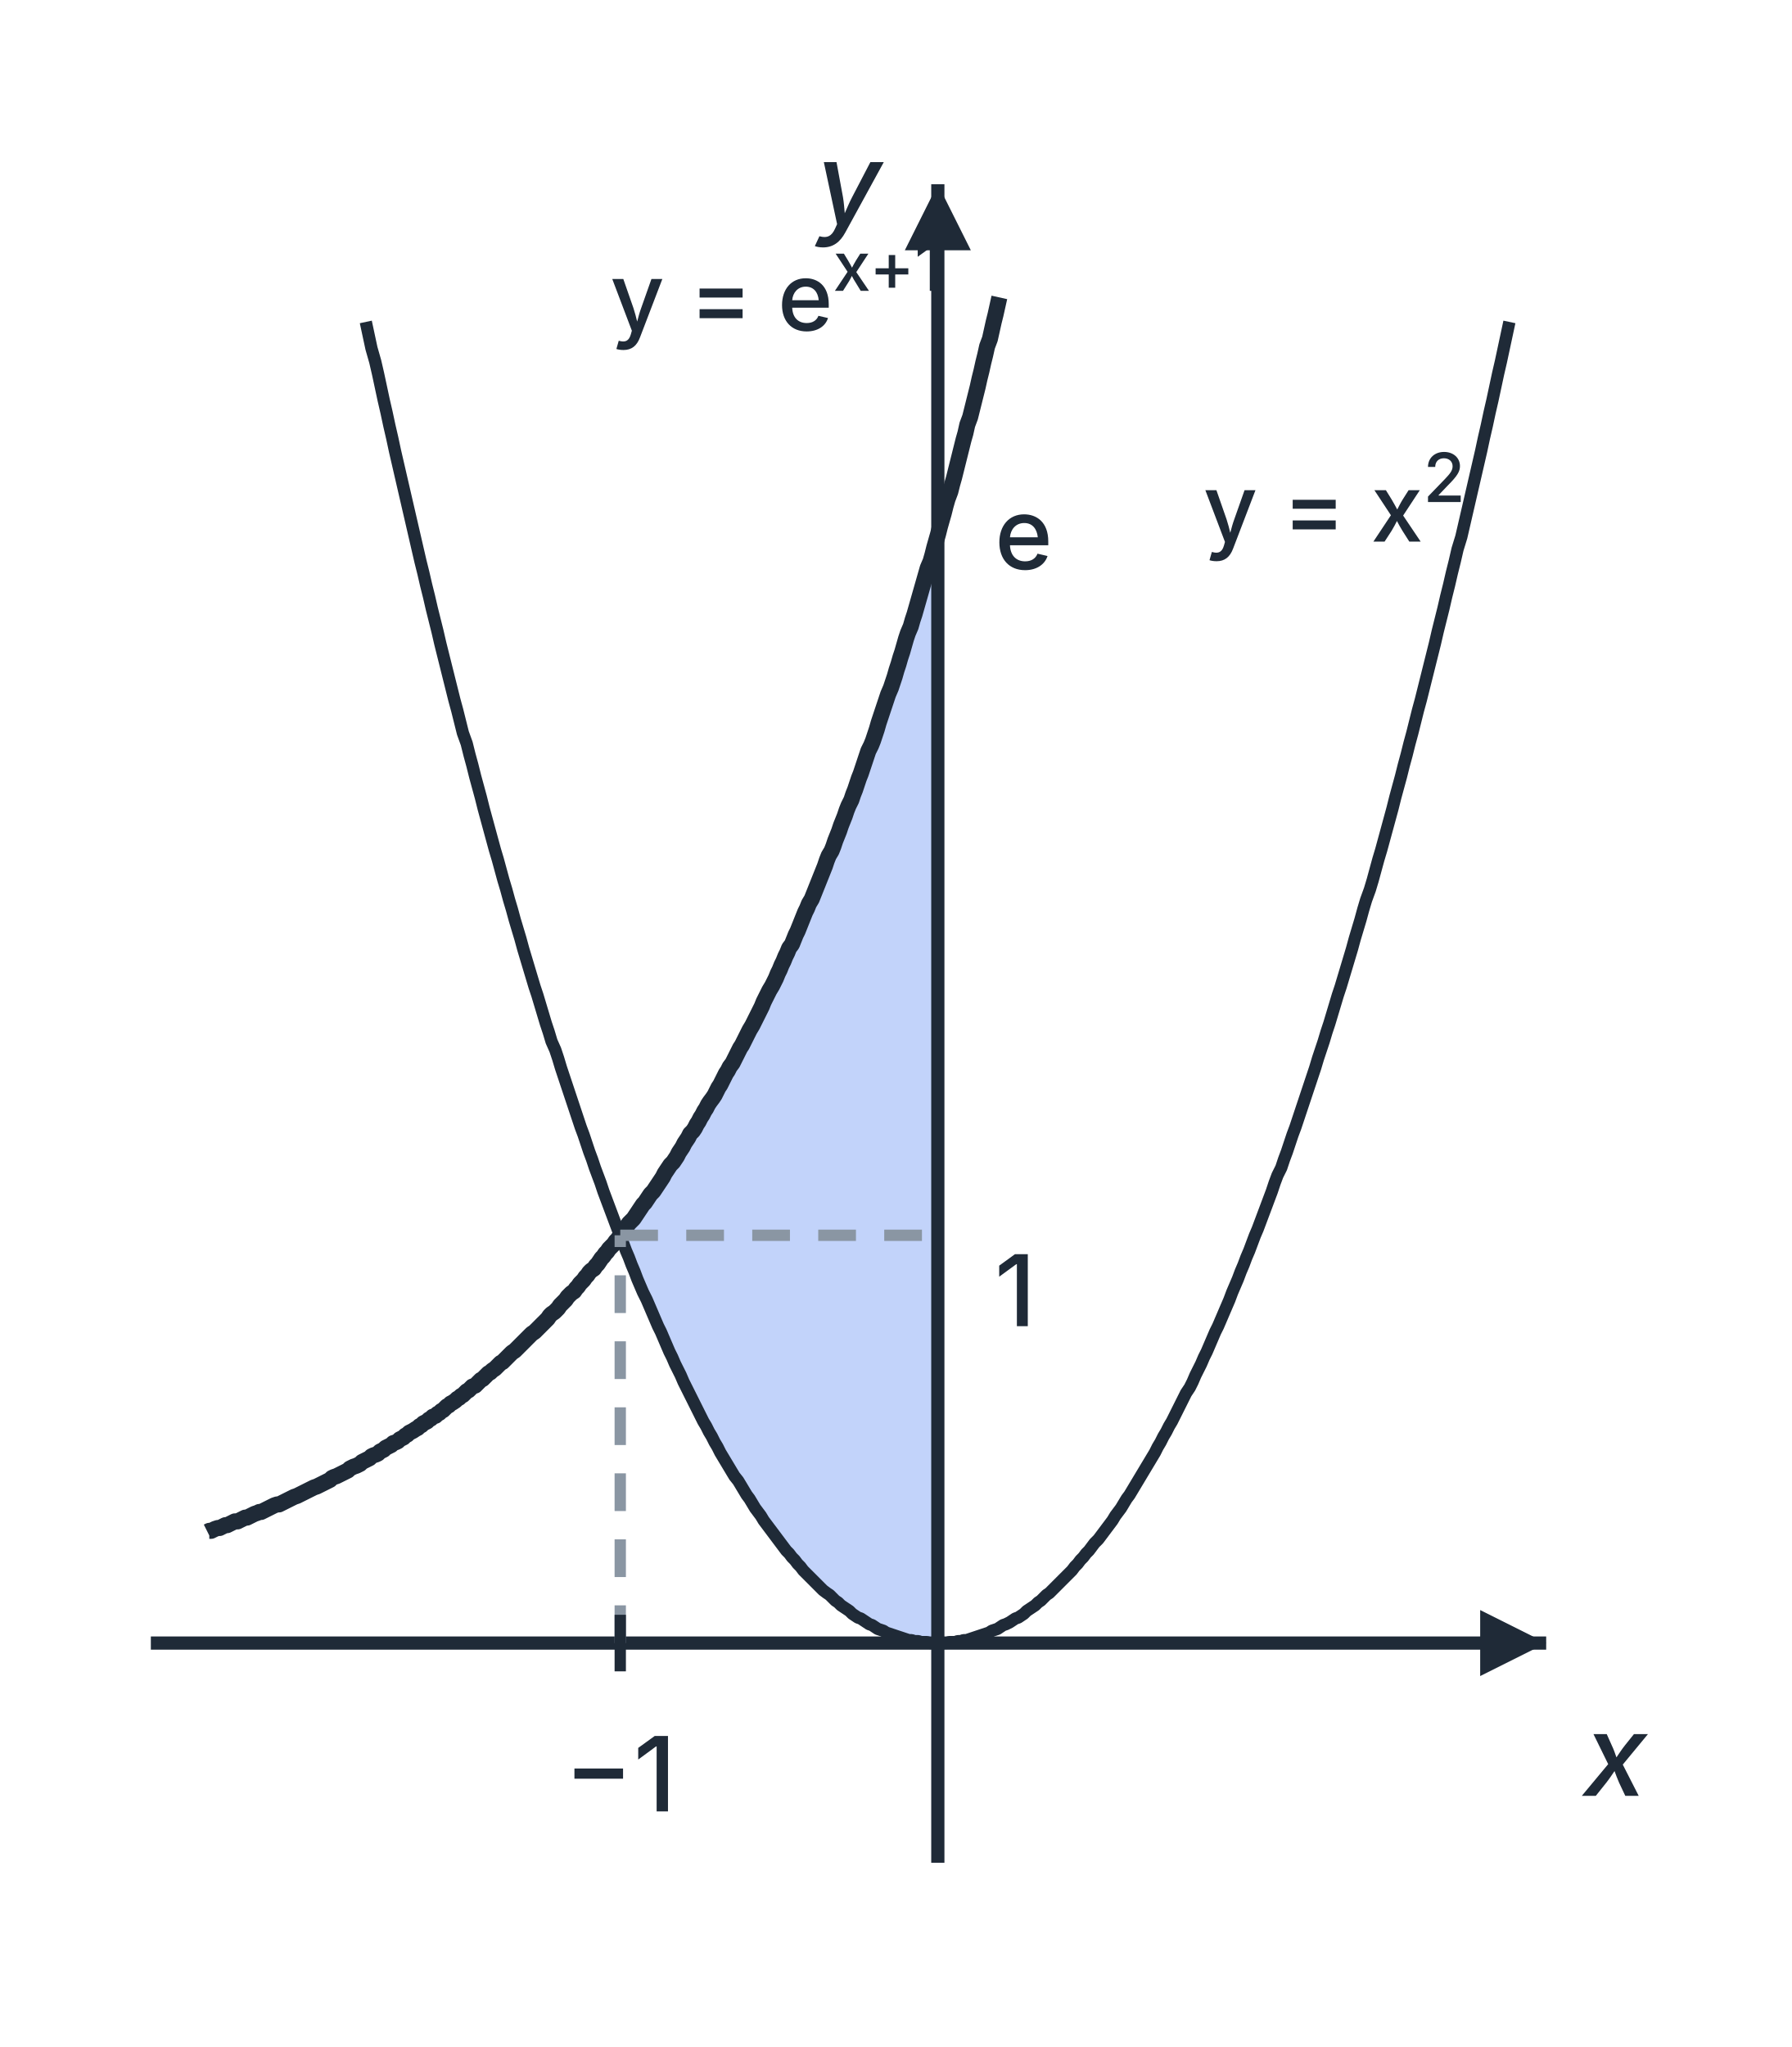
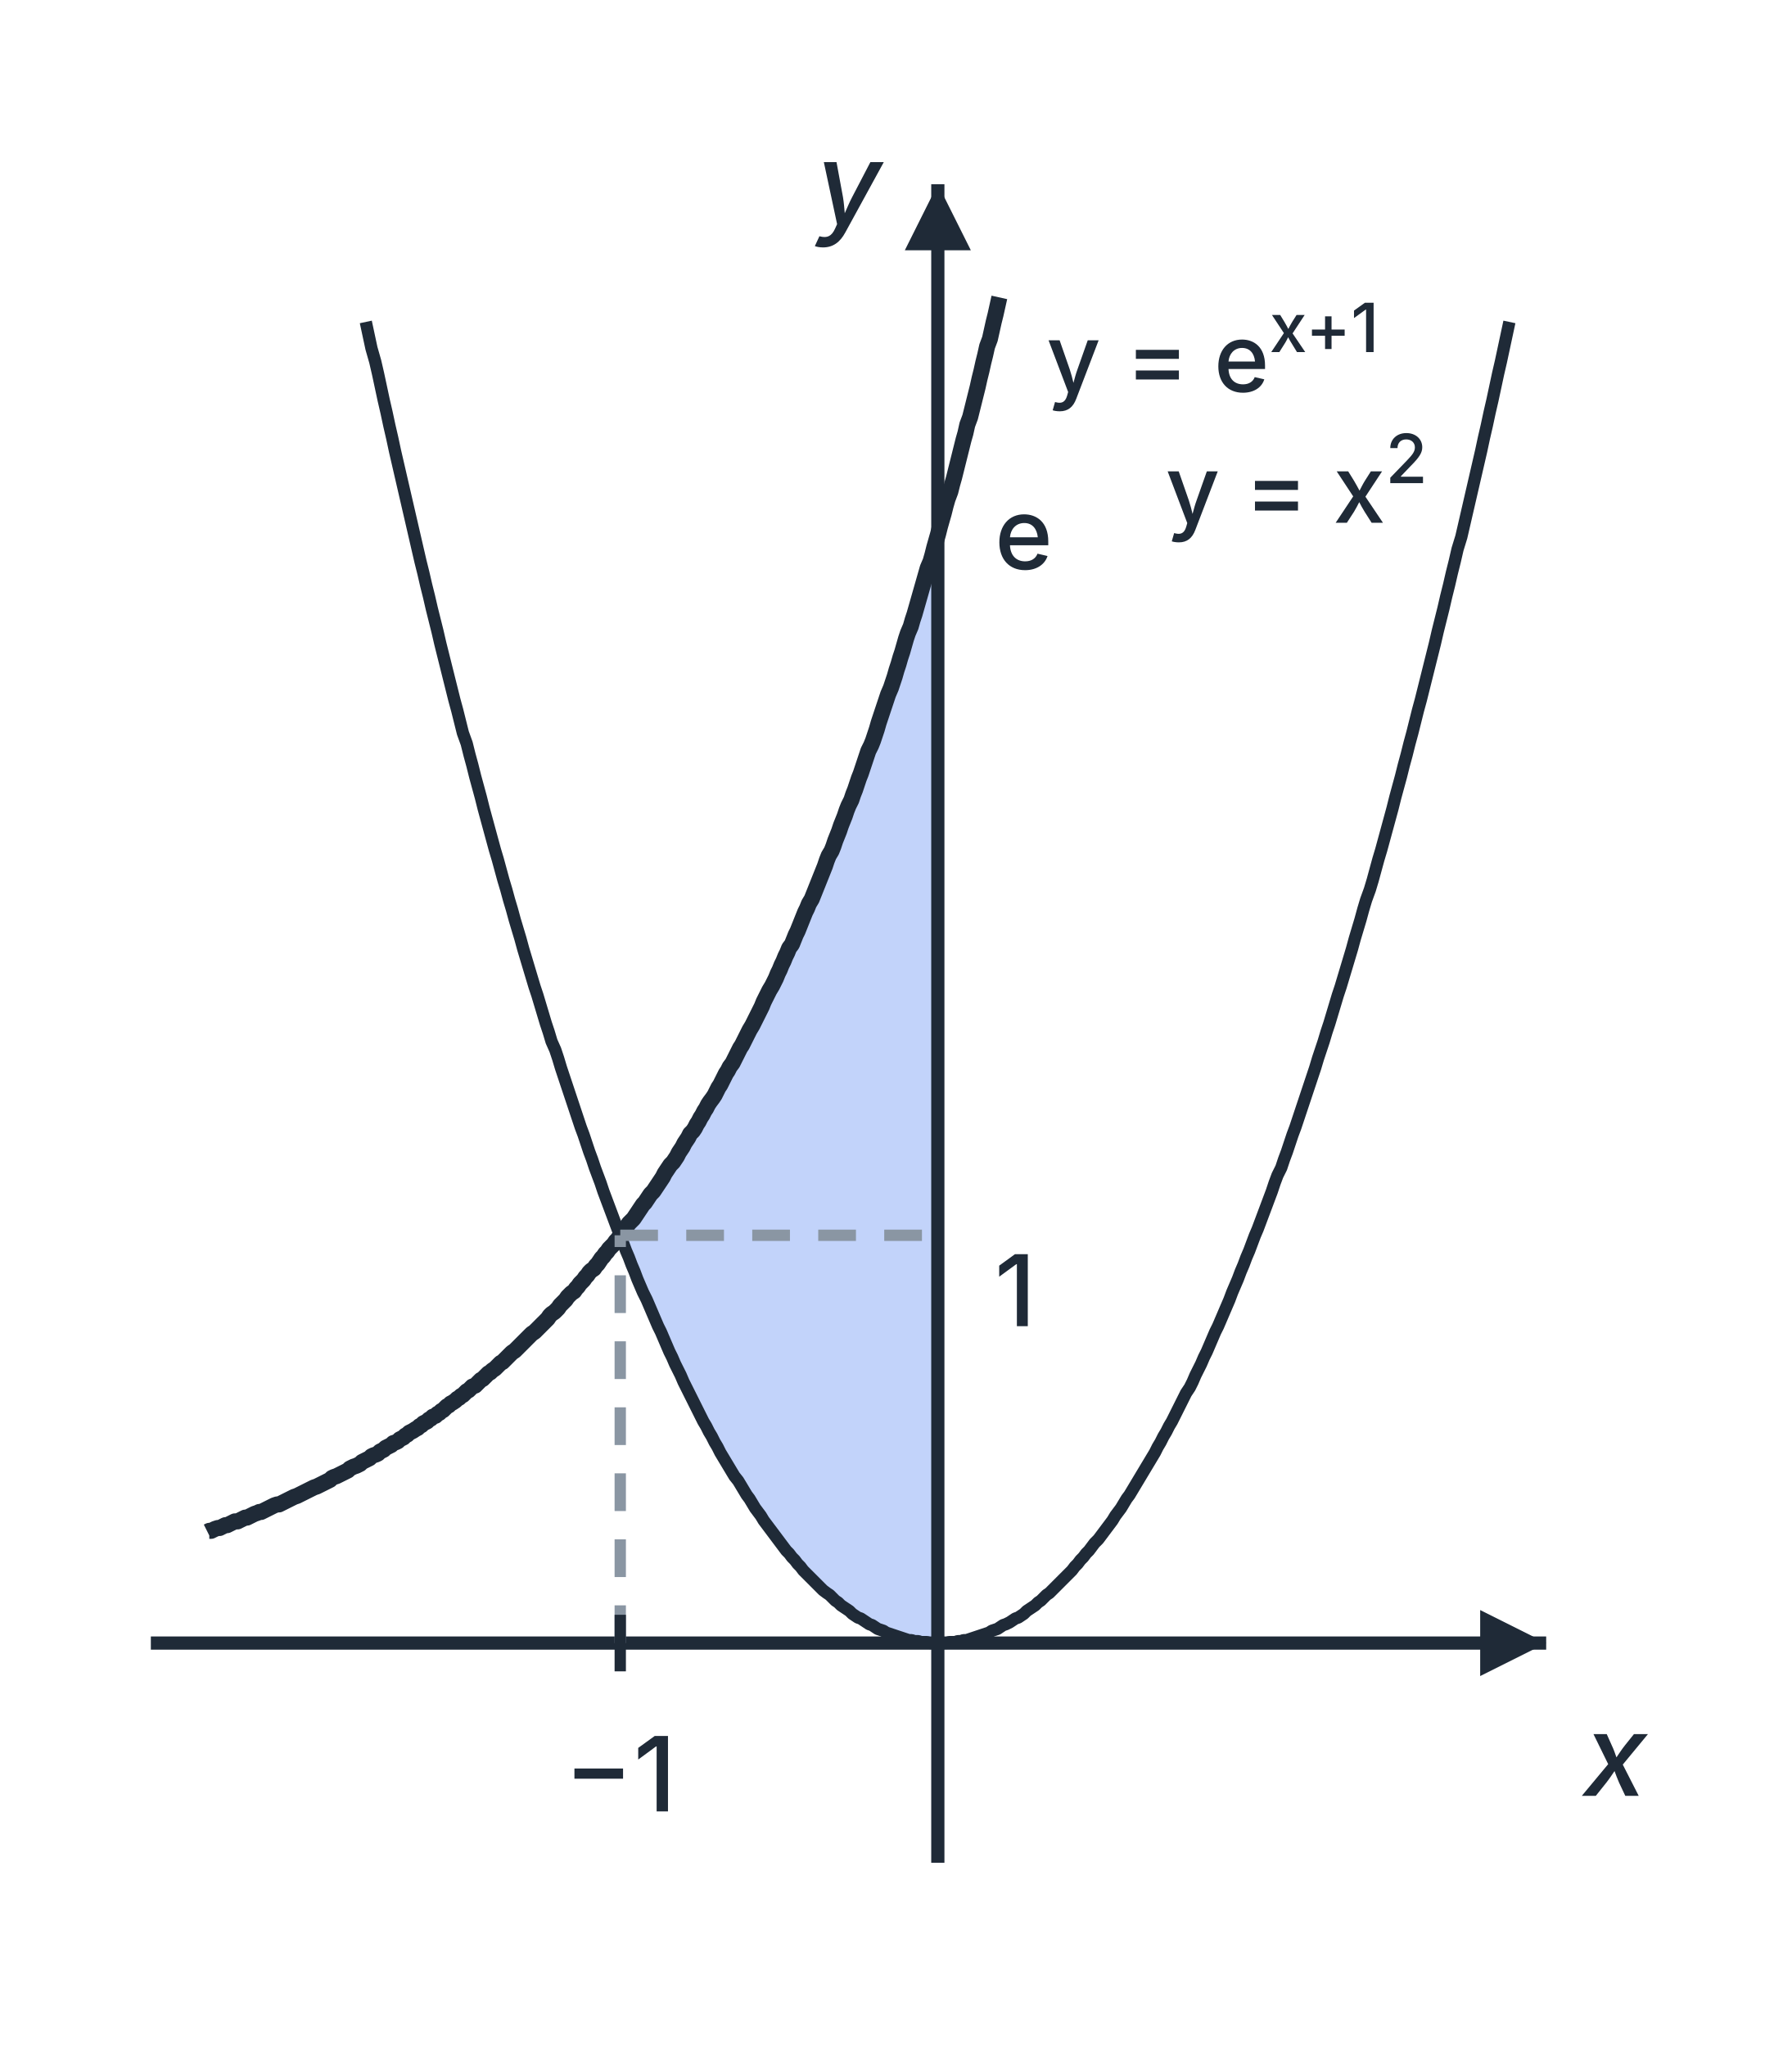
<svg xmlns="http://www.w3.org/2000/svg" style="width:44mm;max-width:100%" viewBox="0 0 190 190" width="190" height="190" font-family="Inter, Arial, sans-serif">
  <polygon points="65.8,117.5 66.0,117.2 66.1,117.0 66.3,116.8 66.5,116.6 66.6,116.4 66.8,116.1 67.0,115.9 67.1,115.7 67.3,115.5 67.5,115.2 67.6,115.0 67.8,114.8 68.0,114.6 68.1,114.3 68.3,114.1 68.5,113.9 68.7,113.6 68.8,113.4 69.0,113.1 69.2,112.9 69.3,112.7 69.5,112.4 69.7,112.2 69.8,111.9 70.0,111.7 70.2,111.5 70.3,111.2 70.5,111.0 70.7,110.7 70.8,110.5 71.0,110.2 71.2,110.0 71.3,109.7 71.5,109.4 71.7,109.2 71.9,108.9 72.0,108.7 72.2,108.4 72.4,108.1 72.5,107.9 72.7,107.6 72.9,107.4 73.0,107.1 73.2,106.8 73.4,106.5 73.5,106.3 73.7,106.0 73.9,105.7 74.0,105.5 74.2,105.2 74.4,104.9 74.5,104.6 74.7,104.3 74.9,104.1 75.1,103.8 75.2,103.5 75.4,103.2 75.6,102.9 75.7,102.6 75.9,102.3 76.1,102.0 76.2,101.7 76.4,101.4 76.6,101.2 76.7,100.9 76.9,100.6 77.1,100.3 77.2,99.9 77.4,99.6 77.6,99.3 77.7,99.0 77.9,98.7 78.1,98.4 78.3,98.1 78.4,97.8 78.6,97.5 78.8,97.2 78.9,96.8 79.1,96.5 79.3,96.2 79.4,95.9 79.6,95.5 79.8,95.2 79.9,94.9 80.1,94.6 80.3,94.2 80.4,93.9 80.6,93.6 80.8,93.2 80.9,92.9 81.1,92.5 81.3,92.2 81.5,91.9 81.6,91.5 81.8,91.2 82.0,90.8 82.1,90.5 82.3,90.1 82.5,89.8 82.6,89.4 82.8,89.0 83.0,88.7 83.1,88.3 83.3,88.0 83.5,87.6 83.6,87.2 83.8,86.9 84.0,86.5 84.1,86.1 84.3,85.8 84.5,85.4 84.7,85.0 84.8,84.6 85.0,84.2 85.2,83.9 85.3,83.5 85.5,83.1 85.7,82.7 85.8,82.3 86.0,81.9 86.2,81.5 86.3,81.1 86.5,80.7 86.7,80.3 86.8,79.9 87.0,79.5 87.2,79.1 87.3,78.7 87.5,78.3 87.7,77.9 87.9,77.5 88.0,77.0 88.2,76.6 88.4,76.2 88.5,75.8 88.7,75.3 88.9,74.9 89.0,74.5 89.2,74.1 89.4,73.6 89.5,73.2 89.7,72.7 89.9,72.3 90.0,71.9 90.2,71.4 90.4,71.0 90.5,70.5 90.7,70.1 90.9,69.6 91.1,69.2 91.2,68.7 91.4,68.2 91.6,67.8 91.7,67.3 91.9,66.8 92.1,66.4 92.2,65.9 92.4,65.4 92.6,64.9 92.7,64.5 92.9,64.0 93.1,63.5 93.2,63.0 93.4,62.5 93.6,62.0 93.7,61.5 93.9,61.0 94.1,60.5 94.3,60.0 94.4,59.5 94.6,59.0 94.8,58.5 94.9,58.0 95.1,57.5 95.3,57.0 95.4,56.4 95.6,55.9 95.8,55.4 95.9,54.9 96.1,54.3 96.3,53.8 96.4,53.3 96.6,52.7 96.8,52.2 96.9,51.6 97.1,51.1 97.3,50.6 97.5,50.0 97.6,49.4 97.8,48.9 98.0,48.3 98.1,47.8 98.3,47.2 98.5,46.6 98.6,46.1 98.8,45.5 99.0,44.9 99.1,44.3 99.3,43.7 99.5,43.2 99.5,160.7 99.3,160.7 99.1,160.7 99.0,160.7 98.8,160.7 98.6,160.7 98.5,160.7 98.3,160.6 98.1,160.6 98.0,160.6 97.8,160.6 97.6,160.6 97.5,160.5 97.3,160.5 97.1,160.5 96.9,160.5 96.8,160.4 96.6,160.4 96.4,160.4 96.3,160.3 96.1,160.3 95.9,160.2 95.8,160.2 95.6,160.1 95.4,160.1 95.3,160.0 95.1,160.0 94.9,159.9 94.8,159.9 94.6,159.8 94.4,159.7 94.3,159.7 94.1,159.6 93.9,159.5 93.7,159.5 93.6,159.4 93.4,159.3 93.2,159.2 93.1,159.1 92.9,159.1 92.7,159.0 92.6,158.9 92.4,158.8 92.2,158.7 92.1,158.6 91.9,158.5 91.7,158.4 91.6,158.3 91.4,158.2 91.2,158.1 91.1,158.0 90.9,157.9 90.7,157.8 90.5,157.7 90.4,157.6 90.2,157.4 90.0,157.3 89.9,157.2 89.7,157.1 89.5,156.9 89.4,156.8 89.2,156.7 89.0,156.5 88.9,156.4 88.7,156.3 88.5,156.1 88.4,156.0 88.2,155.8 88.0,155.7 87.9,155.6 87.7,155.4 87.5,155.3 87.3,155.1 87.2,154.9 87.0,154.8 86.8,154.6 86.7,154.5 86.5,154.3 86.3,154.1 86.2,154.0 86.0,153.8 85.8,153.6 85.7,153.4 85.5,153.3 85.3,153.1 85.2,152.9 85.0,152.7 84.8,152.5 84.7,152.3 84.5,152.1 84.3,151.9 84.1,151.8 84.0,151.6 83.8,151.4 83.6,151.2 83.5,150.9 83.3,150.7 83.1,150.5 83.0,150.3 82.8,150.1 82.6,149.9 82.5,149.7 82.3,149.5 82.1,149.2 82.0,149.0 81.8,148.8 81.6,148.6 81.5,148.3 81.3,148.1 81.1,147.9 80.9,147.6 80.8,147.4 80.6,147.1 80.4,146.9 80.3,146.7 80.1,146.4 79.9,146.2 79.8,145.9 79.6,145.6 79.4,145.4 79.3,145.1 79.1,144.9 78.9,144.6 78.8,144.3 78.6,144.1 78.4,143.8 78.3,143.5 78.1,143.3 77.9,143.0 77.7,142.7 77.6,142.4 77.4,142.2 77.2,141.9 77.1,141.6 76.9,141.3 76.7,141.0 76.6,140.7 76.4,140.4 76.2,140.1 76.1,139.8 75.9,139.5 75.7,139.2 75.6,138.9 75.4,138.6 75.2,138.3 75.1,138.0 74.9,137.7 74.7,137.3 74.5,137.0 74.4,136.7 74.2,136.4 74.0,136.1 73.9,135.7 73.7,135.4 73.5,135.1 73.4,134.7 73.2,134.4 73.0,134.1 72.9,133.7 72.7,133.4 72.5,133.0 72.4,132.7 72.2,132.3 72.0,132.0 71.9,131.6 71.7,131.3 71.5,130.9 71.3,130.6 71.2,130.2 71.0,129.8 70.8,129.5 70.7,129.1 70.5,128.7 70.3,128.3 70.2,128.0 70.0,127.6 69.8,127.2 69.7,126.8 69.5,126.4 69.3,126.1 69.2,125.7 69.0,125.3 68.8,124.9 68.7,124.5 68.5,124.1 68.3,123.7 68.1,123.3 68.0,122.9 67.8,122.5 67.6,122.1 67.5,121.7 67.3,121.3 67.1,120.8 67.0,120.4 66.8,120.0 66.6,119.6 66.5,119.2 66.3,118.7 66.1,118.3 66.0,117.9 65.8,117.5" fill="#2563eb" fill-opacity="0.28" stroke="none" />
  <line x1="16.0" y1="160.703" x2="164.0" y2="160.703" stroke="#1f2a37" stroke-width="1.4" />
  <path d="M164.0,160.703 l-7,-3.5 v7 z" fill="#1f2a37" />
  <line x1="99.474" y1="184.0" x2="99.474" y2="6.0" stroke="#1f2a37" stroke-width="1.4" />
  <path d="M99.474,6.0 l-3.5,7 h7 z" fill="#1f2a37" />
  <text x="168.0" y="176.903" text-anchor="start" font-size="12" fill="#1f2a37" font-weight="500" font-style="italic">x</text>
  <text x="93.474" y="10.2" text-anchor="end" font-size="12" fill="#1f2a37" font-weight="500" font-style="italic">y</text>
  <polyline points="22.0,148.9 22.2,148.8 22.4,148.8 22.6,148.7 22.8,148.6 23.1,148.5 23.3,148.5 23.5,148.4 23.7,148.3 23.9,148.2 24.1,148.2 24.3,148.1 24.5,148.0 24.7,147.9 24.9,147.8 25.2,147.8 25.4,147.7 25.6,147.6 25.8,147.5 26.0,147.4 26.2,147.4 26.4,147.3 26.6,147.2 26.8,147.1 27.0,147.0 27.3,146.9 27.5,146.8 27.7,146.8 27.9,146.7 28.1,146.6 28.3,146.5 28.5,146.4 28.7,146.3 28.9,146.2 29.1,146.1 29.4,146.0 29.6,146.0 29.8,145.9 30.0,145.8 30.2,145.7 30.4,145.6 30.6,145.5 30.8,145.4 31.0,145.3 31.2,145.2 31.5,145.1 31.7,145.0 31.9,144.9 32.1,144.8 32.3,144.7 32.5,144.6 32.7,144.5 32.9,144.4 33.1,144.3 33.3,144.2 33.6,144.1 33.8,144.0 34.0,143.9 34.2,143.8 34.4,143.7 34.6,143.6 34.8,143.5 35.0,143.4 35.2,143.2 35.4,143.1 35.7,143.0 35.9,142.9 36.1,142.8 36.3,142.7 36.5,142.6 36.7,142.5 36.9,142.4 37.1,142.2 37.3,142.1 37.5,142.0 37.8,141.9 38.0,141.8 38.2,141.7 38.4,141.5 38.6,141.4 38.8,141.3 39.0,141.2 39.2,141.1 39.4,140.9 39.6,140.8 39.9,140.7 40.1,140.6 40.3,140.4 40.5,140.3 40.7,140.2 40.9,140.0 41.1,139.9 41.3,139.8 41.5,139.7 41.7,139.5 42.0,139.4 42.2,139.3 42.4,139.1 42.6,139.0 42.8,138.9 43.0,138.7 43.2,138.6 43.4,138.4 43.6,138.3 43.8,138.2 44.1,138.0 44.3,137.9 44.5,137.7 44.7,137.6 44.9,137.4 45.1,137.3 45.3,137.2 45.5,137.0 45.7,136.9 45.9,136.7 46.2,136.6 46.4,136.4 46.6,136.3 46.8,136.1 47.0,136.0 47.2,135.8 47.4,135.6 47.6,135.5 47.8,135.3 48.0,135.2 48.3,135.0 48.5,134.8 48.7,134.7 48.9,134.5 49.1,134.4 49.3,134.2 49.5,134.0 49.7,133.9 49.9,133.7 50.1,133.5 50.4,133.4 50.6,133.2 50.8,133.0 51.0,132.8 51.2,132.7 51.4,132.5 51.6,132.3 51.8,132.1 52.0,132.0 52.2,131.8 52.5,131.6 52.7,131.4 52.9,131.2 53.1,131.0 53.3,130.9 53.5,130.7 53.7,130.5 53.9,130.3 54.1,130.1 54.3,129.9 54.6,129.7 54.8,129.5 55.0,129.3 55.2,129.1 55.4,128.9 55.6,128.7 55.8,128.5 56.0,128.3 56.2,128.1 56.4,127.9 56.7,127.7 56.9,127.5 57.1,127.3 57.3,127.1 57.5,126.9 57.7,126.7 57.9,126.5 58.1,126.3 58.3,126.0 58.5,125.8 58.8,125.6 59.0,125.4 59.2,125.2 59.4,124.9 59.6,124.7 59.8,124.5 60.0,124.3 60.2,124.0 60.4,123.8 60.6,123.6 60.9,123.4 61.1,123.1 61.3,122.9 61.5,122.6 61.7,122.4 61.9,122.2 62.1,121.9 62.3,121.7 62.5,121.4 62.7,121.2 63.0,121.0 63.2,120.7 63.4,120.5 63.6,120.2 63.8,119.9 64.0,119.7 64.2,119.4 64.4,119.2 64.6,118.9 64.8,118.7 65.1,118.4 65.3,118.1 65.5,117.9 65.7,117.6 65.9,117.3 66.1,117.1 66.3,116.8 66.5,116.5 66.7,116.2 66.9,116.0 67.2,115.7 67.4,115.4 67.6,115.1 67.8,114.8 68.0,114.5 68.2,114.2 68.4,114.0 68.6,113.7 68.8,113.4 69.0,113.1 69.3,112.8 69.5,112.5 69.7,112.2 69.9,111.9 70.1,111.6 70.3,111.3 70.5,110.9 70.7,110.6 70.9,110.3 71.1,110.0 71.4,109.7 71.6,109.4 71.8,109.1 72.0,108.7 72.2,108.4 72.4,108.1 72.6,107.7 72.8,107.4 73.0,107.1 73.2,106.7 73.5,106.4 73.7,106.1 73.9,105.7 74.1,105.4 74.3,105.0 74.5,104.7 74.7,104.3 74.9,104.0 75.1,103.6 75.3,103.3 75.6,102.9 75.8,102.6 76.0,102.2 76.2,101.8 76.4,101.5 76.6,101.1 76.8,100.7 77.0,100.3 77.2,100.0 77.4,99.6 77.7,99.2 77.9,98.8 78.1,98.4 78.3,98.0 78.5,97.6 78.7,97.3 78.9,96.9 79.1,96.5 79.3,96.1 79.5,95.7 79.8,95.2 80.0,94.8 80.2,94.4 80.4,94.0 80.6,93.6 80.8,93.2 81.0,92.7 81.2,92.3 81.4,91.9 81.6,91.5 81.9,91.0 82.1,90.6 82.3,90.2 82.5,89.7 82.7,89.3 82.9,88.8 83.1,88.4 83.3,87.9 83.5,87.5 83.7,87.0 84.0,86.6 84.2,86.1 84.4,85.6 84.6,85.2 84.8,84.7 85.0,84.2 85.2,83.7 85.4,83.2 85.6,82.8 85.8,82.3 86.1,81.8 86.3,81.3 86.5,80.8 86.7,80.3 86.9,79.8 87.1,79.3 87.3,78.8 87.5,78.3 87.7,77.7 87.9,77.2 88.2,76.7 88.4,76.2 88.6,75.6 88.8,75.1 89.0,74.6 89.2,74.0 89.4,73.5 89.6,73.0 89.8,72.4 90.0,71.9 90.3,71.3 90.5,70.7 90.7,70.2 90.9,69.6 91.1,69.0 91.3,68.5 91.5,67.9 91.7,67.3 91.9,66.7 92.1,66.1 92.4,65.5 92.6,65.0 92.8,64.4 93.0,63.8 93.2,63.1 93.4,62.5 93.6,61.9 93.8,61.3 94.0,60.7 94.2,60.1 94.5,59.4 94.7,58.8 94.9,58.2 95.1,57.5 95.3,56.9 95.5,56.2 95.7,55.6 95.9,54.9 96.1,54.2 96.3,53.6 96.6,52.9 96.8,52.2 97.0,51.6 97.2,50.9 97.4,50.2 97.6,49.5 97.8,48.8 98.0,48.1 98.2,47.4 98.4,46.7 98.7,46.0 98.9,45.3 99.1,44.5 99.3,43.8 99.5,43.1 99.7,42.3 99.9,41.6 100.1,40.9 100.3,40.1 100.5,39.4 100.8,38.6 101.0,37.8 101.2,37.1 101.4,36.3 101.6,35.5 101.8,34.7 102.0,33.9 102.2,33.1 102.4,32.4 102.6,31.5 102.9,30.7 103.1,29.9 103.3,29.1 103.5,28.3 103.7,27.5 103.9,26.6 104.1,25.8 104.3,24.9 104.5,24.1 104.7,23.2 105.0,22.4 105.2,21.5 105.4,20.6 105.6,19.8 105.8,18.9 106.0,18.0" fill="none" stroke="#1f2a37" stroke-width="1.7" stroke-linejoin="round" />
  <polyline points="38.8,20.6 39.1,22.0 39.4,23.4 39.8,24.8 40.1,26.1 40.4,27.5 40.7,28.9 41.0,30.2 41.3,31.6 41.6,32.9 41.9,34.3 42.2,35.6 42.5,36.9 42.8,38.2 43.1,39.5 43.4,40.8 43.7,42.1 44.0,43.4 44.3,44.7 44.6,46.0 44.9,47.2 45.2,48.5 45.5,49.7 45.8,51.0 46.1,52.2 46.4,53.4 46.7,54.7 47.0,55.9 47.3,57.1 47.6,58.3 47.9,59.5 48.2,60.7 48.5,61.8 48.8,63.0 49.1,64.2 49.5,65.3 49.8,66.5 50.1,67.6 50.4,68.8 50.7,69.9 51.0,71.0 51.3,72.2 51.6,73.3 51.9,74.4 52.2,75.5 52.5,76.6 52.8,77.6 53.1,78.7 53.4,79.8 53.7,80.8 54.0,81.9 54.3,82.9 54.6,84.0 54.9,85.0 55.2,86.0 55.5,87.1 55.8,88.1 56.1,89.1 56.4,90.1 56.7,91.1 57.0,92.0 57.3,93.0 57.6,94.0 57.9,95.0 58.2,95.9 58.5,96.9 58.9,97.8 59.2,98.7 59.5,99.7 59.8,100.6 60.1,101.5 60.4,102.4 60.7,103.3 61.0,104.2 61.3,105.1 61.6,106.0 61.9,106.8 62.2,107.7 62.5,108.6 62.8,109.4 63.1,110.3 63.4,111.1 63.7,111.9 64.0,112.8 64.3,113.6 64.6,114.4 64.9,115.2 65.2,116.0 65.5,116.8 65.8,117.5 66.1,118.3 66.4,119.1 66.7,119.8 67.0,120.6 67.3,121.3 67.6,122.1 67.9,122.8 68.2,123.5 68.6,124.3 68.9,125.0 69.2,125.7 69.5,126.4 69.8,127.1 70.1,127.7 70.4,128.4 70.7,129.1 71.0,129.8 71.3,130.4 71.6,131.1 71.9,131.7 72.2,132.3 72.5,133.0 72.8,133.6 73.1,134.2 73.4,134.8 73.7,135.4 74.0,136.0 74.3,136.6 74.6,137.2 74.9,137.7 75.2,138.3 75.5,138.8 75.8,139.4 76.1,139.9 76.4,140.5 76.7,141.0 77.0,141.5 77.3,142.0 77.6,142.5 77.9,143.0 78.3,143.5 78.6,144.0 78.9,144.5 79.2,145.0 79.5,145.4 79.8,145.9 80.1,146.4 80.4,146.8 80.7,147.2 81.0,147.7 81.3,148.1 81.6,148.5 81.9,148.9 82.2,149.3 82.5,149.7 82.8,150.1 83.1,150.5 83.4,150.9 83.7,151.2 84.0,151.6 84.3,151.9 84.6,152.3 84.9,152.6 85.2,153.0 85.5,153.3 85.8,153.6 86.1,153.9 86.4,154.2 86.7,154.5 87.0,154.8 87.3,155.1 87.7,155.4 88.0,155.6 88.3,155.9 88.6,156.2 88.9,156.4 89.2,156.7 89.5,156.9 89.8,157.1 90.1,157.3 90.4,157.6 90.7,157.8 91.0,158.0 91.3,158.1 91.6,158.3 91.9,158.5 92.2,158.7 92.5,158.8 92.8,159.0 93.1,159.2 93.4,159.3 93.7,159.4 94.0,159.6 94.3,159.7 94.6,159.8 94.9,159.9 95.2,160.0 95.5,160.1 95.8,160.2 96.1,160.3 96.4,160.4 96.7,160.4 97.0,160.5 97.4,160.5 97.7,160.6 98.0,160.6 98.3,160.6 98.6,160.7 98.9,160.7 99.2,160.7 99.5,160.7 99.8,160.7 100.1,160.7 100.4,160.7 100.7,160.6 101.0,160.6 101.3,160.6 101.6,160.5 101.9,160.5 102.2,160.4 102.5,160.4 102.8,160.3 103.1,160.2 103.4,160.1 103.7,160.0 104.0,159.9 104.3,159.8 104.6,159.7 104.9,159.6 105.2,159.4 105.5,159.3 105.8,159.2 106.1,159.0 106.4,158.8 106.7,158.7 107.1,158.5 107.4,158.3 107.7,158.1 108.0,158.0 108.3,157.8 108.6,157.6 108.9,157.3 109.2,157.1 109.5,156.9 109.8,156.7 110.1,156.4 110.4,156.2 110.7,155.9 111.0,155.6 111.3,155.4 111.6,155.1 111.9,154.8 112.2,154.5 112.5,154.2 112.8,153.9 113.1,153.6 113.4,153.3 113.7,153.0 114.0,152.6 114.3,152.3 114.6,151.9 114.9,151.6 115.2,151.2 115.5,150.9 115.8,150.5 116.1,150.1 116.5,149.7 116.8,149.3 117.1,148.9 117.4,148.5 117.7,148.1 118.0,147.7 118.3,147.2 118.6,146.8 118.9,146.4 119.2,145.9 119.5,145.4 119.8,145.0 120.1,144.5 120.4,144.0 120.7,143.5 121.0,143.0 121.3,142.5 121.6,142.0 121.9,141.5 122.2,141.0 122.5,140.5 122.8,139.9 123.1,139.4 123.4,138.8 123.7,138.3 124.0,137.7 124.3,137.2 124.6,136.6 124.9,136.0 125.2,135.4 125.5,134.8 125.8,134.2 126.2,133.6 126.5,133.0 126.8,132.3 127.1,131.7 127.4,131.1 127.7,130.4 128.0,129.8 128.3,129.1 128.6,128.4 128.9,127.7 129.2,127.1 129.5,126.4 129.8,125.7 130.1,125.0 130.4,124.3 130.7,123.5 131.0,122.8 131.3,122.1 131.6,121.3 131.9,120.6 132.2,119.8 132.5,119.1 132.8,118.3 133.1,117.5 133.4,116.8 133.7,116.0 134.0,115.2 134.3,114.4 134.6,113.6 134.9,112.8 135.2,111.9 135.5,111.1 135.9,110.3 136.2,109.4 136.5,108.6 136.8,107.7 137.1,106.8 137.4,106.0 137.7,105.1 138.0,104.2 138.3,103.3 138.6,102.4 138.9,101.5 139.2,100.6 139.5,99.7 139.8,98.7 140.1,97.8 140.4,96.9 140.7,95.9 141.0,95.0 141.3,94.0 141.6,93.0 141.9,92.0 142.2,91.1 142.5,90.1 142.8,89.1 143.1,88.1 143.4,87.1 143.7,86.0 144.0,85.0 144.3,84.0 144.6,82.9 144.9,81.9 145.3,80.8 145.6,79.8 145.9,78.7 146.2,77.6 146.5,76.6 146.8,75.5 147.1,74.4 147.4,73.3 147.7,72.2 148.0,71.0 148.3,69.9 148.6,68.8 148.9,67.6 149.2,66.5 149.5,65.3 149.8,64.2 150.1,63.0 150.4,61.8 150.7,60.7 151.0,59.5 151.3,58.3 151.6,57.1 151.9,55.9 152.2,54.7 152.5,53.4 152.8,52.2 153.1,51.0 153.4,49.7 153.7,48.5 154.0,47.2 154.3,46.0 154.6,44.7 155.0,43.4 155.3,42.1 155.6,40.8 155.9,39.5 156.2,38.2 156.5,36.9 156.8,35.6 157.1,34.3 157.4,32.9 157.7,31.6 158.0,30.2 158.3,28.9 158.6,27.5 158.9,26.1 159.2,24.8 159.5,23.4 159.8,22.0 160.1,20.6" fill="none" stroke="#1f2a37" stroke-width="1.3" stroke-linejoin="round" />
  <line x1="65.789" y1="160.703" x2="65.789" y2="117.459" stroke="#8a96a3" stroke-width="1.2" stroke-dasharray="4 3" />
  <line x1="65.789" y1="117.459" x2="99.474" y2="117.459" stroke="#8a96a3" stroke-width="1.2" stroke-dasharray="4 3" />
  <line x1="65.789" y1="157.703" x2="65.789" y2="163.703" stroke="#1f2a37" stroke-width="1.2" />
  <text x="65.789" y="178.553" text-anchor="middle" font-size="11" fill="#1f2a37" font-weight="500">−1</text>
  <text x="105.5" y="46.8" text-anchor="start" font-size="10.5" fill="#1f2a37" font-weight="500">e</text>
  <text x="105.5" y="127.1" text-anchor="start" font-size="10.5" fill="#1f2a37" font-weight="500">1</text>
-   <text x="100.0" y="21.5" text-anchor="end" font-size="10" fill="#1f2a37" font-weight="500">y = e<tspan dy="-4.2" font-size="7.2">x+1</tspan>
+   <text x="111.0" y="28.0" text-anchor="start" font-size="10" fill="#1f2a37" font-weight="500">y = e<tspan dy="-4.2" font-size="7.2">x+1</tspan>
  </text>
-   <text x="155.4" y="43.9" text-anchor="end" font-size="10" fill="#1f2a37" font-weight="500">y = x<tspan dy="-4.2" font-size="7.2">2</tspan>
+   <text x="151.4" y="41.9" text-anchor="end" font-size="10" fill="#1f2a37" font-weight="500">y = x<tspan dy="-4.2" font-size="7.2">2</tspan>
  </text>
</svg>
